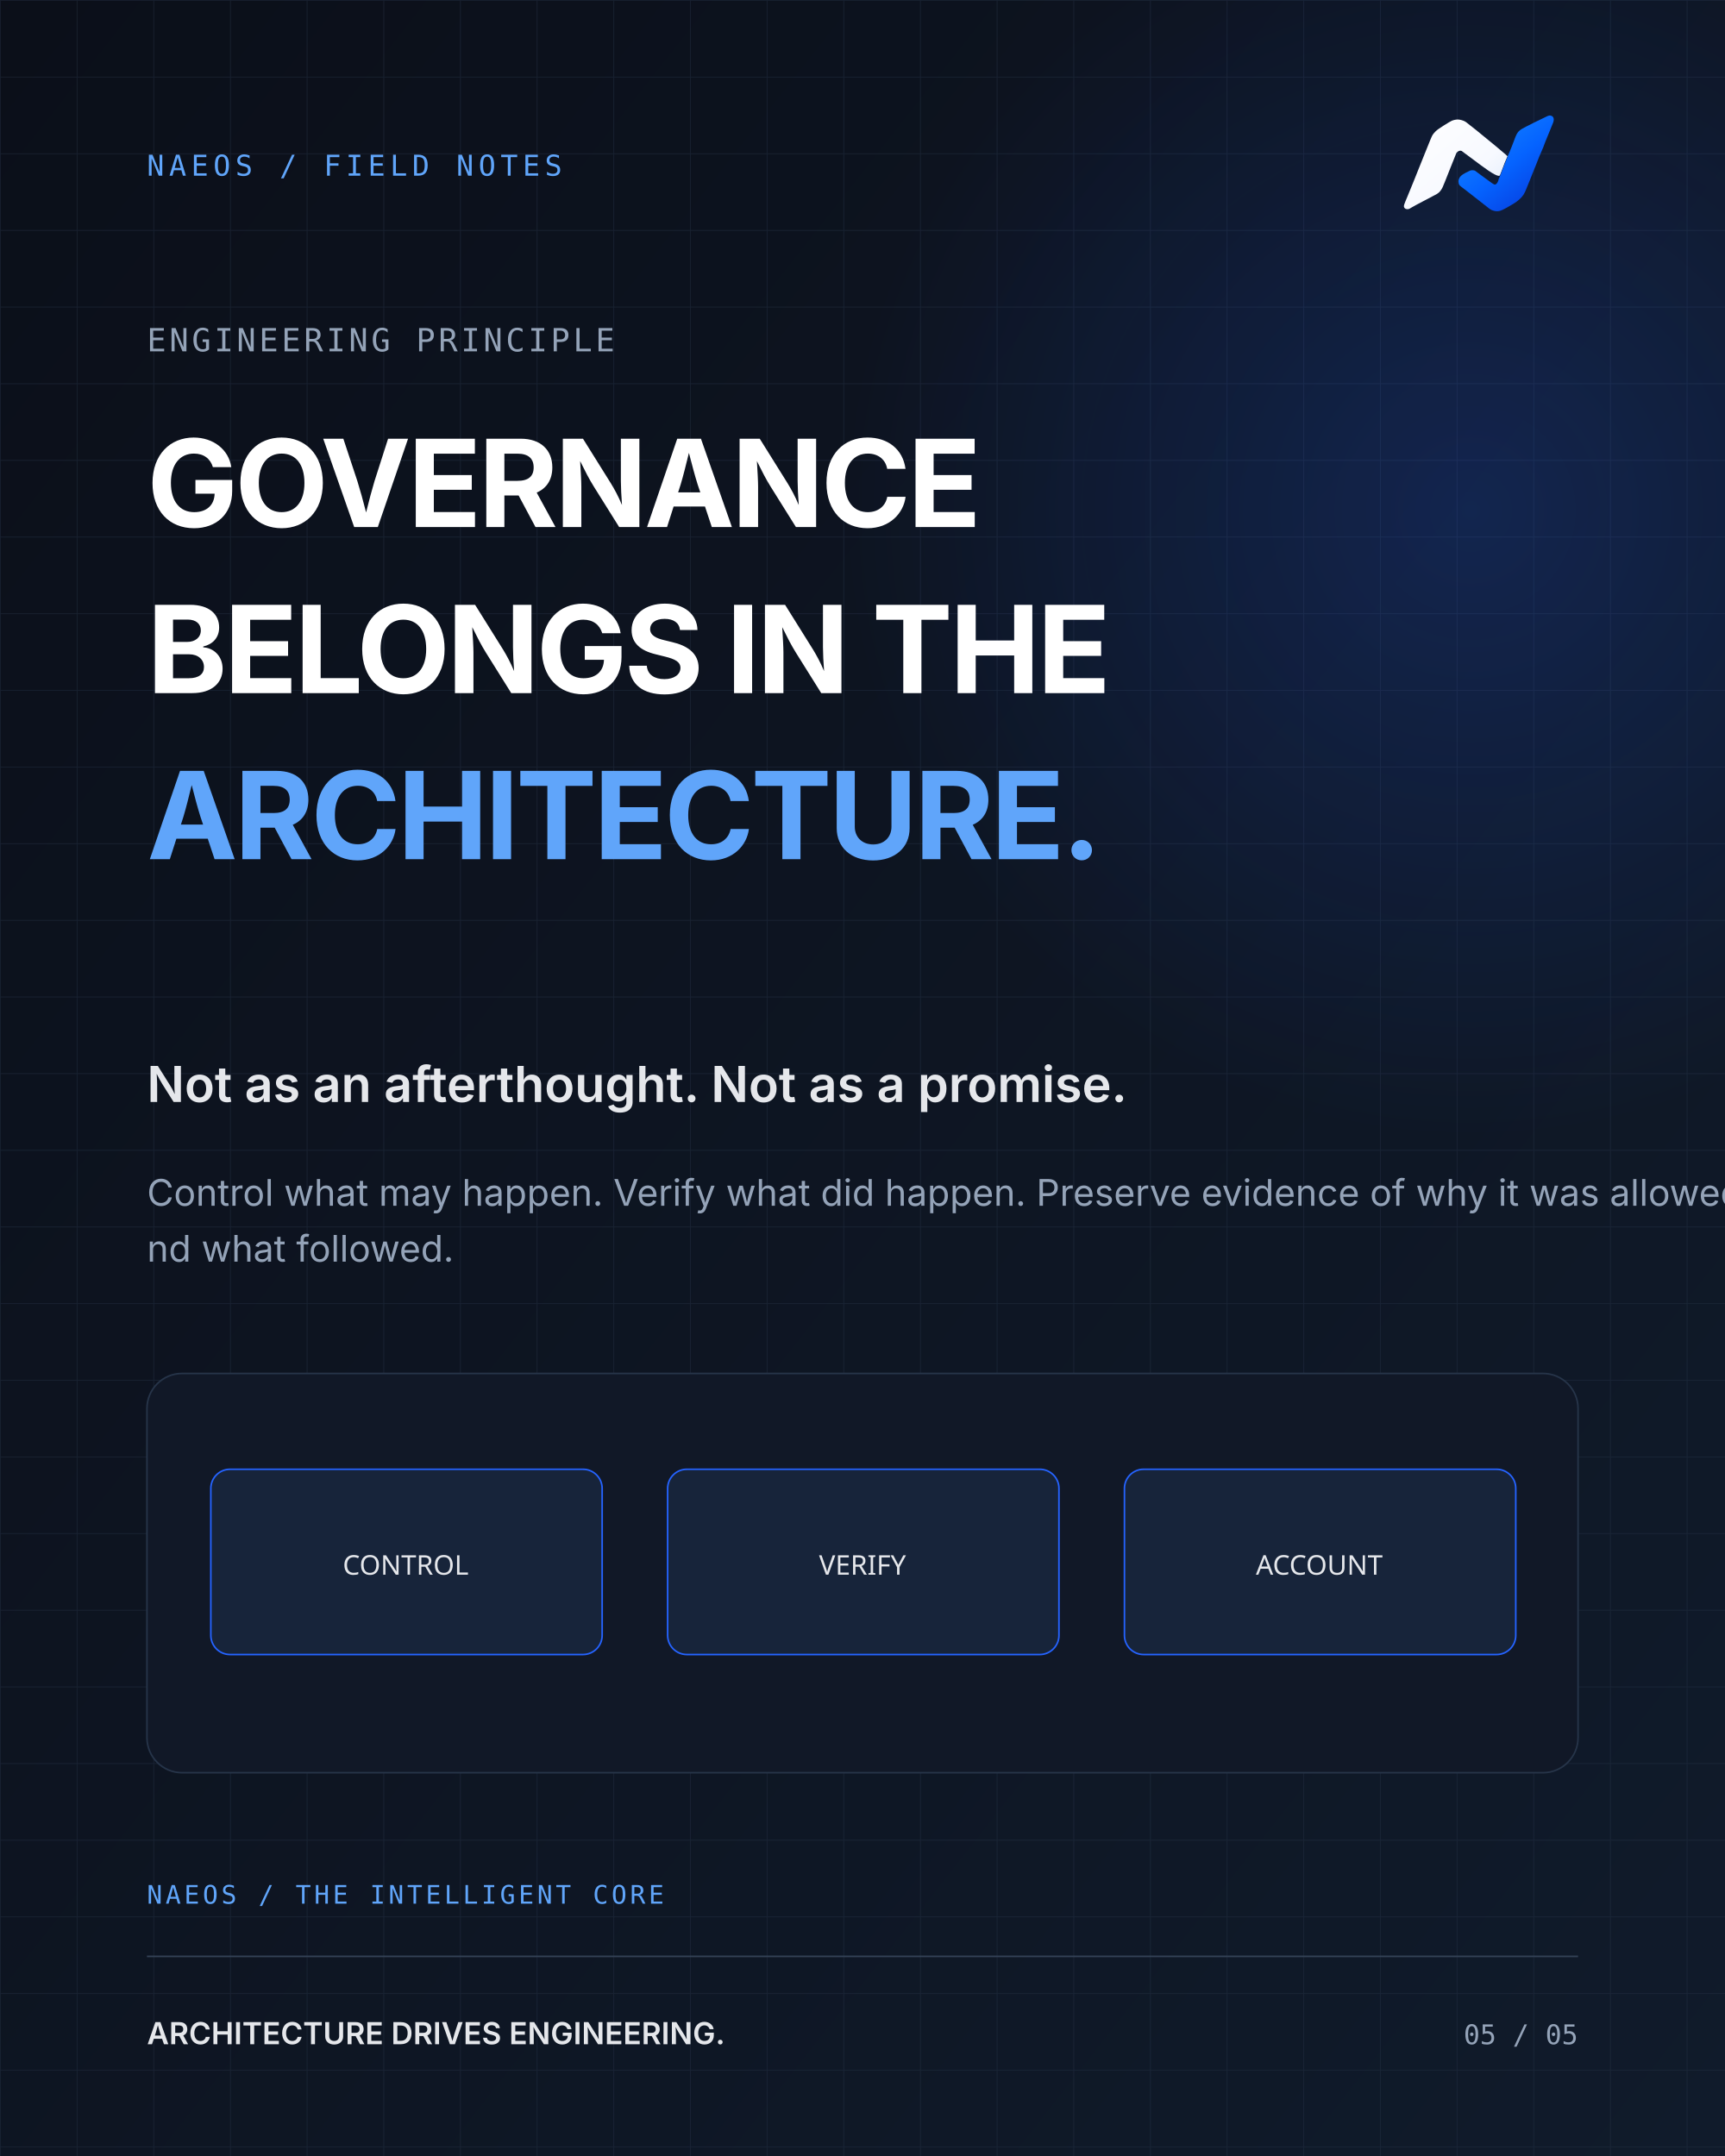
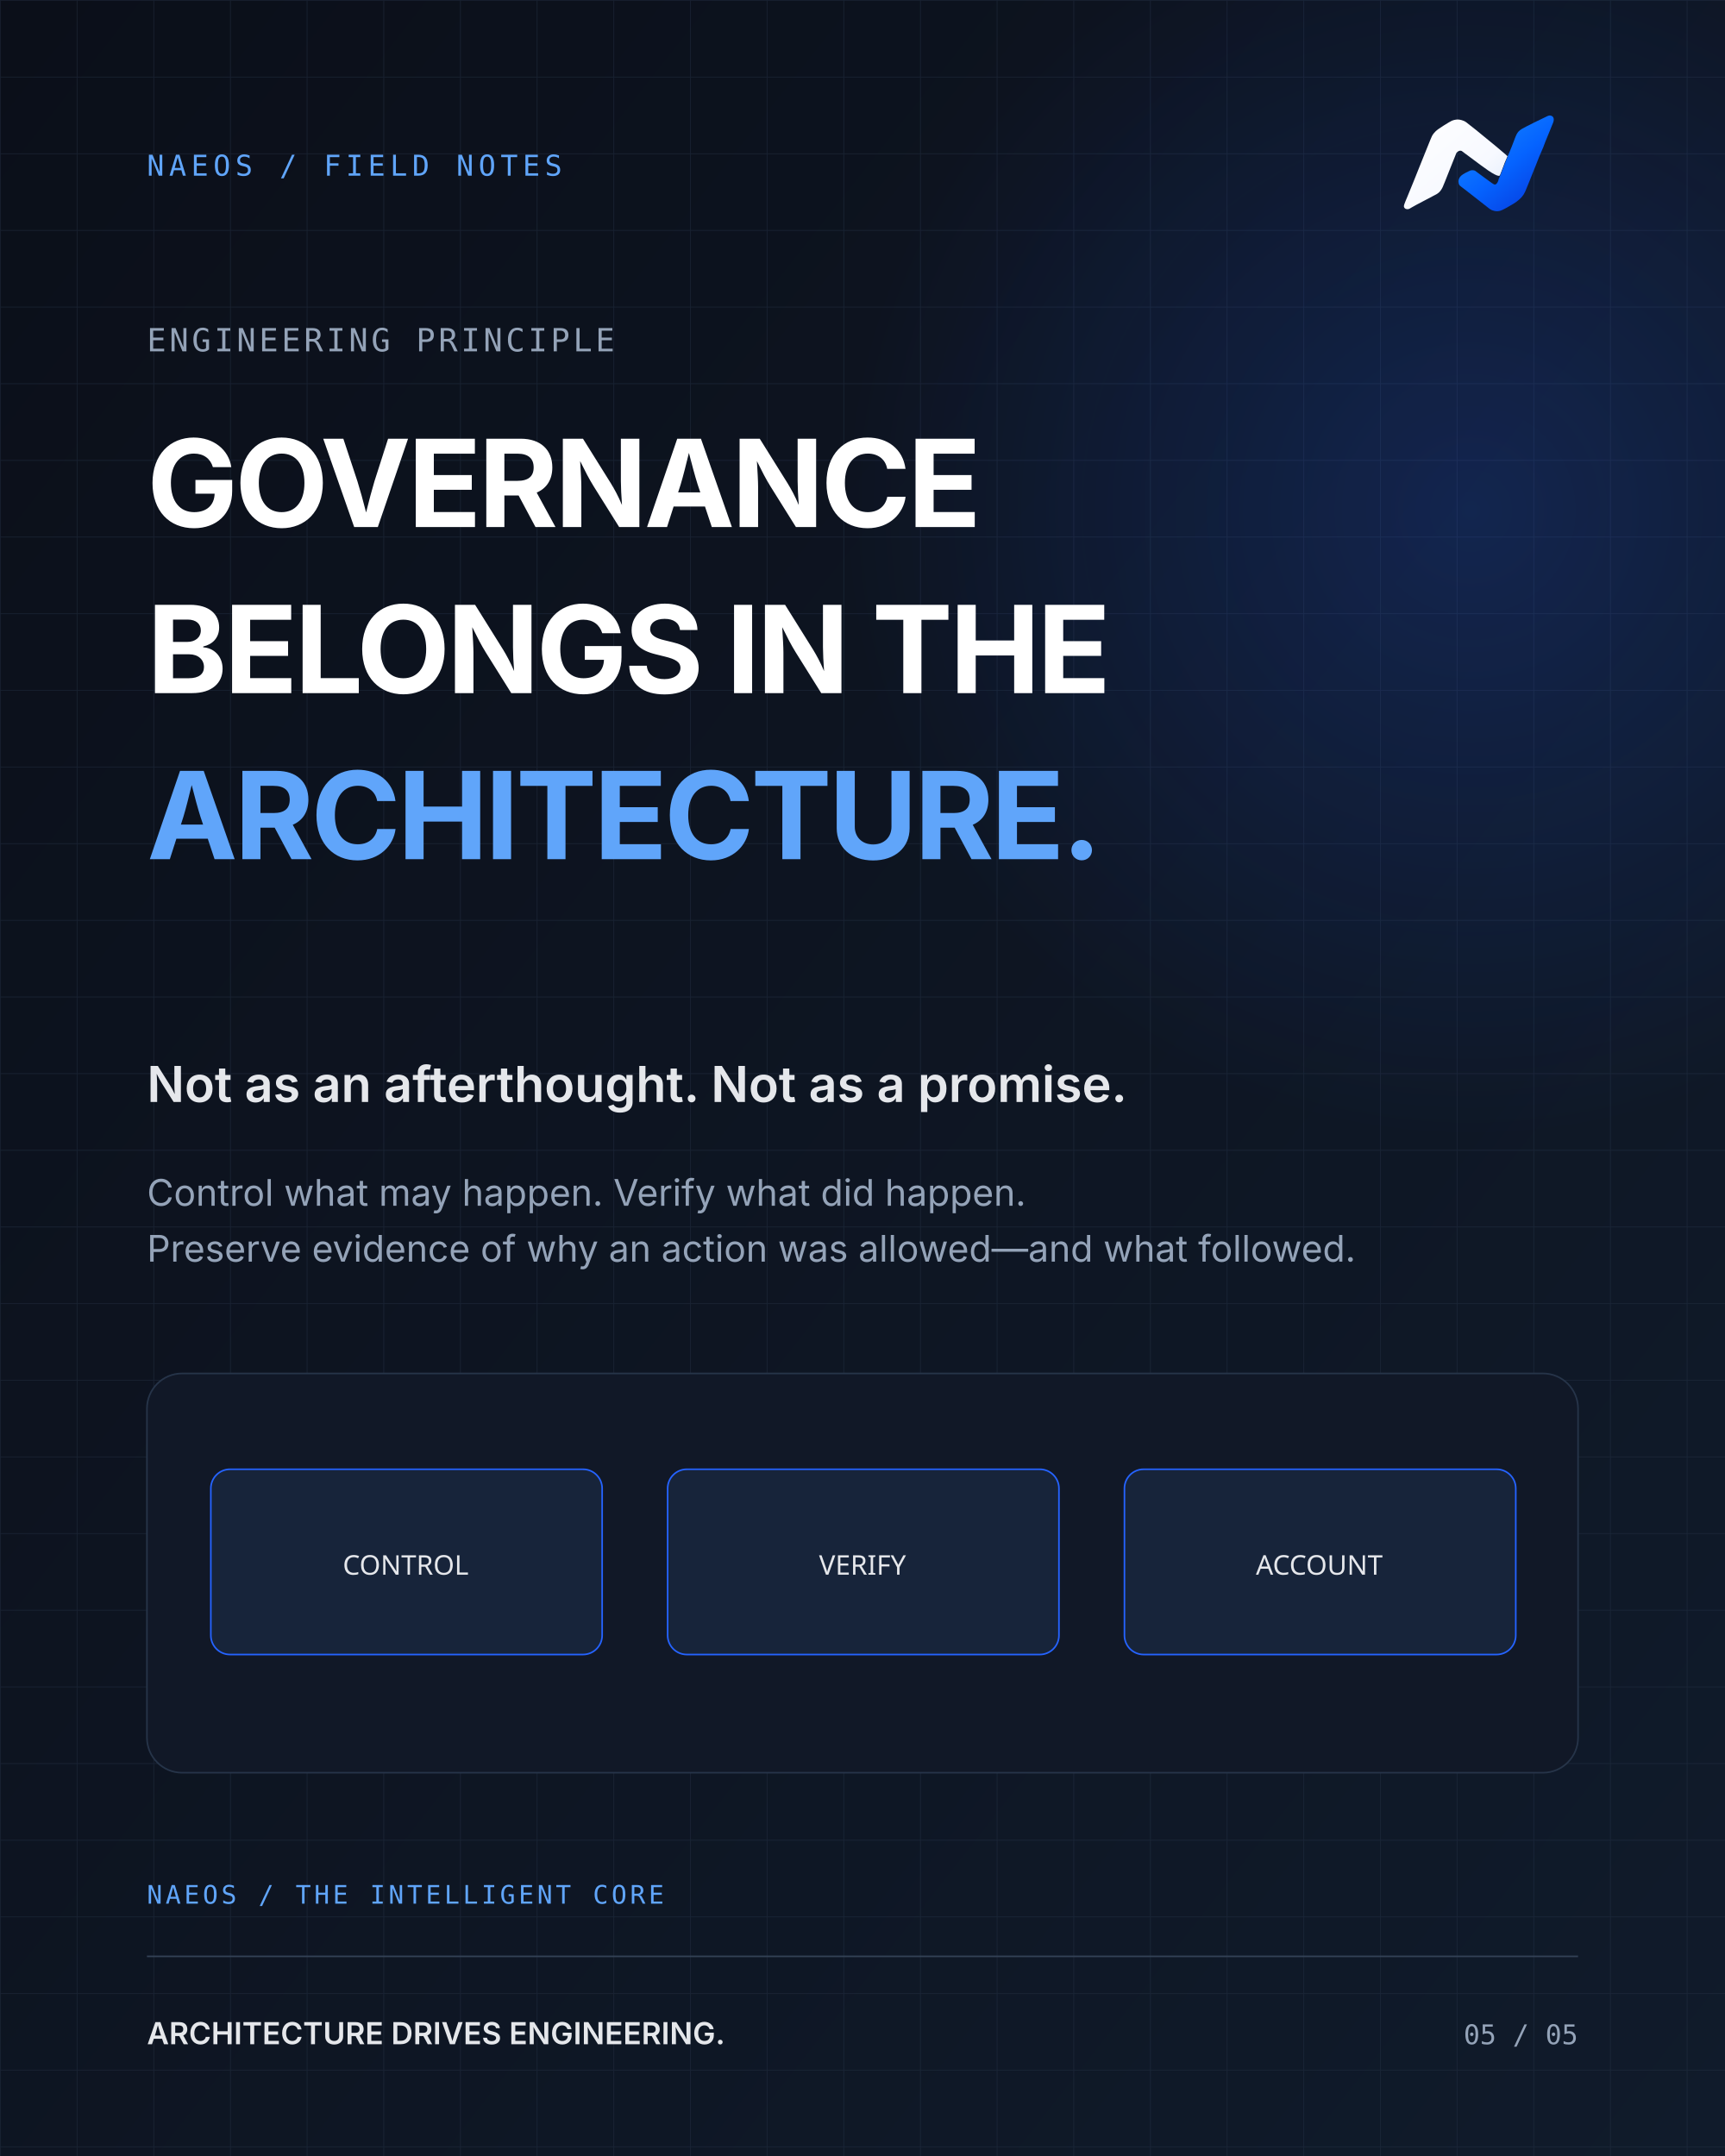
<svg xmlns="http://www.w3.org/2000/svg" width="1080" height="1350" viewBox="0 0 1080 1350" role="img" aria-labelledby="title desc">
  <defs>
    <linearGradient id="bg" x1="0" y1="0" x2="1" y2="1">
      <stop offset="0" stop-color="#0B0F19" />
      <stop offset="1" stop-color="#101B2B" />
    </linearGradient>
    <pattern id="grid" width="48" height="48" patternUnits="userSpaceOnUse">
      <path d="M48 0H0V48" fill="none" stroke="#263449" stroke-width="1" opacity=".42" />
    </pattern>
    <radialGradient id="glow">
      <stop offset="0" stop-color="#2563FF" stop-opacity=".2" />
      <stop offset="1" stop-color="#2563FF" stop-opacity="0" />
    </radialGradient>
  </defs>
  <rect width="1080" height="1350" fill="url(#bg)" />
  <rect width="1080" height="1350" fill="url(#grid)" />
  <circle cx="920" cy="320" r="390" fill="url(#glow)" />
  <g transform="translate(868 68) scale(.42)">
    <defs>
      <linearGradient id="lw" x1="0" y1="0" x2="1" y2="1">
        <stop offset="0" stop-color="#FFFFFF" />
        <stop offset=".62" stop-color="#F7F9FF" />
        <stop offset="1" stop-color="#DCE8FA" />
      </linearGradient>
      <linearGradient id="lb" x1=".12" y1="0" x2=".92" y2="1">
        <stop offset="0" stop-color="#168BFF" />
        <stop offset=".52" stop-color="#0563FF" />
        <stop offset="1" stop-color="#0737D9" />
      </linearGradient>
    </defs>
    <path fill="url(#lw)" d="M 180.50,71.12 Q 180.50,70.50 163.38,56.25 Q 146.25,42.00 133.62,31.88 Q 121.00,21.75 118.50,20.00 Q 116.00,18.25 112.38,17.25 Q 108.75,16.25 106.62,16.25 Q 104.50,16.25 102.00,16.75 Q 99.50,17.25 97.25,18.25 Q 95.00,19.25 85.62,25.12 Q 76.25,31.00 73.38,33.88 Q 70.50,36.75 68.88,39.25 Q 67.25,41.75 58.62,63.62 Q 50.00,85.50 47.62,91.00 Q 45.25,96.50 44.62,98.50 Q 44.00,100.50 43.62,101.00 Q 43.25,101.50 42.12,104.75 Q 41.00,108.00 40.25,109.38 Q 39.50,110.75 37.75,115.50 Q 36.00,120.25 31.62,130.50 Q 27.25,140.75 26.62,142.88 Q 26.00,145.00 26.12,146.12 Q 26.25,147.25 27.38,148.50 Q 28.50,149.75 30.38,149.88 Q 32.25,150.00 33.25,149.75 Q 34.25,149.50 38.12,147.12 Q 42.00,144.75 57.88,136.50 Q 73.75,128.25 75.38,127.25 Q 77.00,126.25 78.25,125.12 Q 79.50,124.00 81.00,122.00 Q 82.50,120.00 83.88,117.12 Q 85.25,114.25 94.50,90.75 Q 103.75,67.25 104.25,66.38 Q 104.75,65.50 106.50,64.12 Q 108.25,62.75 109.88,62.75 Q 111.50,62.75 112.38,63.25 Q 113.25,63.75 140.25,84.00 Q 167.25,104.25 169.38,99.25 Q 171.50,94.25 174.12,86.88 Q 176.75,79.50 178.12,76.75 Q 179.50,74.00 179.62,73.25 Q 179.75,72.50 180.12,72.12 Q 180.50,71.75 180.50,71.12 Z" />
    <path fill="url(#lb)" d="M 249.00,13.62 Q 248.50,12.50 247.88,11.88 Q 247.25,11.25 245.88,10.75 Q 244.50,10.25 243.50,10.25 Q 242.50,10.25 240.25,11.12 Q 238.00,12.00 221.62,20.12 Q 205.25,28.25 202.00,30.25 Q 198.75,32.25 197.25,33.88 Q 195.75,35.50 194.38,37.88 Q 193.00,40.25 189.88,48.75 Q 186.75,57.25 184.50,62.38 Q 182.25,67.50 182.12,68.25 Q 182.00,69.00 181.62,69.50 Q 181.25,70.00 181.00,70.00 Q 180.75,70.00 180.88,71.00 Q 181.00,72.00 180.62,72.38 Q 180.25,72.75 178.62,76.62 Q 177.00,80.50 172.50,92.38 Q 168.00,104.25 167.62,104.50 Q 167.25,104.75 167.25,105.50 Q 167.25,106.25 166.50,108.25 Q 165.75,110.25 164.62,111.50 Q 163.50,112.75 163.00,113.00 Q 162.50,113.25 161.00,113.12 Q 159.50,113.00 146.38,103.12 Q 133.25,93.25 132.12,92.62 Q 131.00,92.00 128.75,91.88 Q 126.50,91.75 124.62,92.50 Q 122.75,93.25 118.25,95.62 Q 113.75,98.00 111.62,99.88 Q 109.50,101.75 108.38,104.25 Q 107.25,106.75 107.38,108.75 Q 107.50,110.75 107.88,112.12 Q 108.25,113.50 109.50,114.75 Q 110.75,116.00 116.50,120.25 Q 122.25,124.50 137.00,136.25 Q 151.75,148.00 153.75,149.38 Q 155.75,150.75 157.12,151.38 Q 158.50,152.00 160.75,152.50 Q 163.00,153.00 165.00,153.00 Q 167.00,153.00 169.50,152.38 Q 172.00,151.75 178.38,148.25 Q 184.75,144.75 189.62,141.75 Q 194.50,138.75 198.25,135.38 Q 202.00,132.00 204.38,128.38 Q 206.75,124.75 209.25,118.12 Q 211.75,111.50 213.75,107.00 Q 215.75,102.50 216.75,99.50 Q 217.75,96.50 220.25,90.75 Q 222.75,85.00 222.88,84.25 Q 223.00,83.50 227.50,72.50 Q 232.00,61.50 232.88,59.88 Q 233.75,58.25 234.88,54.88 Q 236.00,51.50 241.88,37.38 Q 247.75,23.25 248.62,20.75 Q 249.50,18.25 249.50,16.50 Q 249.50,14.75 249.00,13.62 Z" />
  </g>
  <text x="92" y="110" fill="#60A5FA" font-family="JetBrains Mono,monospace" font-size="18" letter-spacing="3">NAEOS / FIELD NOTES</text>
  <text x="92" y="220" fill="#94A3B8" font-family="JetBrains Mono,monospace" font-size="20" letter-spacing="2">ENGINEERING PRINCIPLE</text>
  <text x="92" y="330" fill="#FFFFFF" font-family="Sora,Inter,sans-serif" font-size="76" font-weight="700" letter-spacing="-2">GOVERNANCE</text>
  <text x="92" y="434" fill="#FFFFFF" font-family="Sora,Inter,sans-serif" font-size="76" font-weight="700" letter-spacing="-2">BELONGS IN THE</text>
  <text x="92" y="538" fill="#60A5FA" font-family="Sora,Inter,sans-serif" font-size="76" font-weight="700" letter-spacing="-2">ARCHITECTURE.</text>
  <text x="92" y="690" fill="#E5E7EB" font-family="Inter,sans-serif" font-size="31" font-weight="600">Not as an afterthought. Not as a promise.</text>
-   <text x="92" y="755" fill="#94A3B8" font-family="Inter,sans-serif" font-size="23">Control what may happen. Verify what did happen. Preserve evidence of why it was allowed—a</text>
-   <text x="92" y="790" fill="#94A3B8" font-family="Inter,sans-serif" font-size="23">nd what followed.</text>
+   <text x="92" y="755" fill="#94A3B8" font-family="Inter,sans-serif" font-size="23">Control what may happen. Verify what did happen.</text>
+   <text x="92" y="790" fill="#94A3B8" font-family="Inter,sans-serif" font-size="23">Preserve evidence of why an action was allowed—and what followed.</text>
  <rect x="92" y="860" width="896" height="250" rx="22" fill="#111827" stroke="#263449" />
  <g font-family="JetBrains Mono" font-size="17" text-anchor="middle">
    <rect x="132" y="920" width="245" height="116" rx="12" fill="#17243A" stroke="#2563FF" />
    <rect x="418" y="920" width="245" height="116" rx="12" fill="#17243A" stroke="#2563FF" />
    <rect x="704" y="920" width="245" height="116" rx="12" fill="#17243A" stroke="#2563FF" />
    <text x="254" y="986" fill="#E5E7EB">CONTROL</text>
    <text x="540" y="986" fill="#E5E7EB">VERIFY</text>
    <text x="826" y="986" fill="#E5E7EB">ACCOUNT</text>
  </g>
  <text x="92" y="1192" fill="#60A5FA" font-family="JetBrains Mono,monospace" font-size="16" letter-spacing="2">NAEOS / THE INTELLIGENT CORE</text>
  <path d="M92 1225H988" stroke="#334155" stroke-width="1" />
  <text x="92" y="1280" fill="#E5E7EB" font-family="Sora,Inter,sans-serif" font-size="19" font-weight="600">ARCHITECTURE DRIVES ENGINEERING.</text>
  <text x="988" y="1280" fill="#94A3B8" text-anchor="end" font-family="JetBrains Mono,monospace" font-size="17">05 / 05</text>
</svg>
